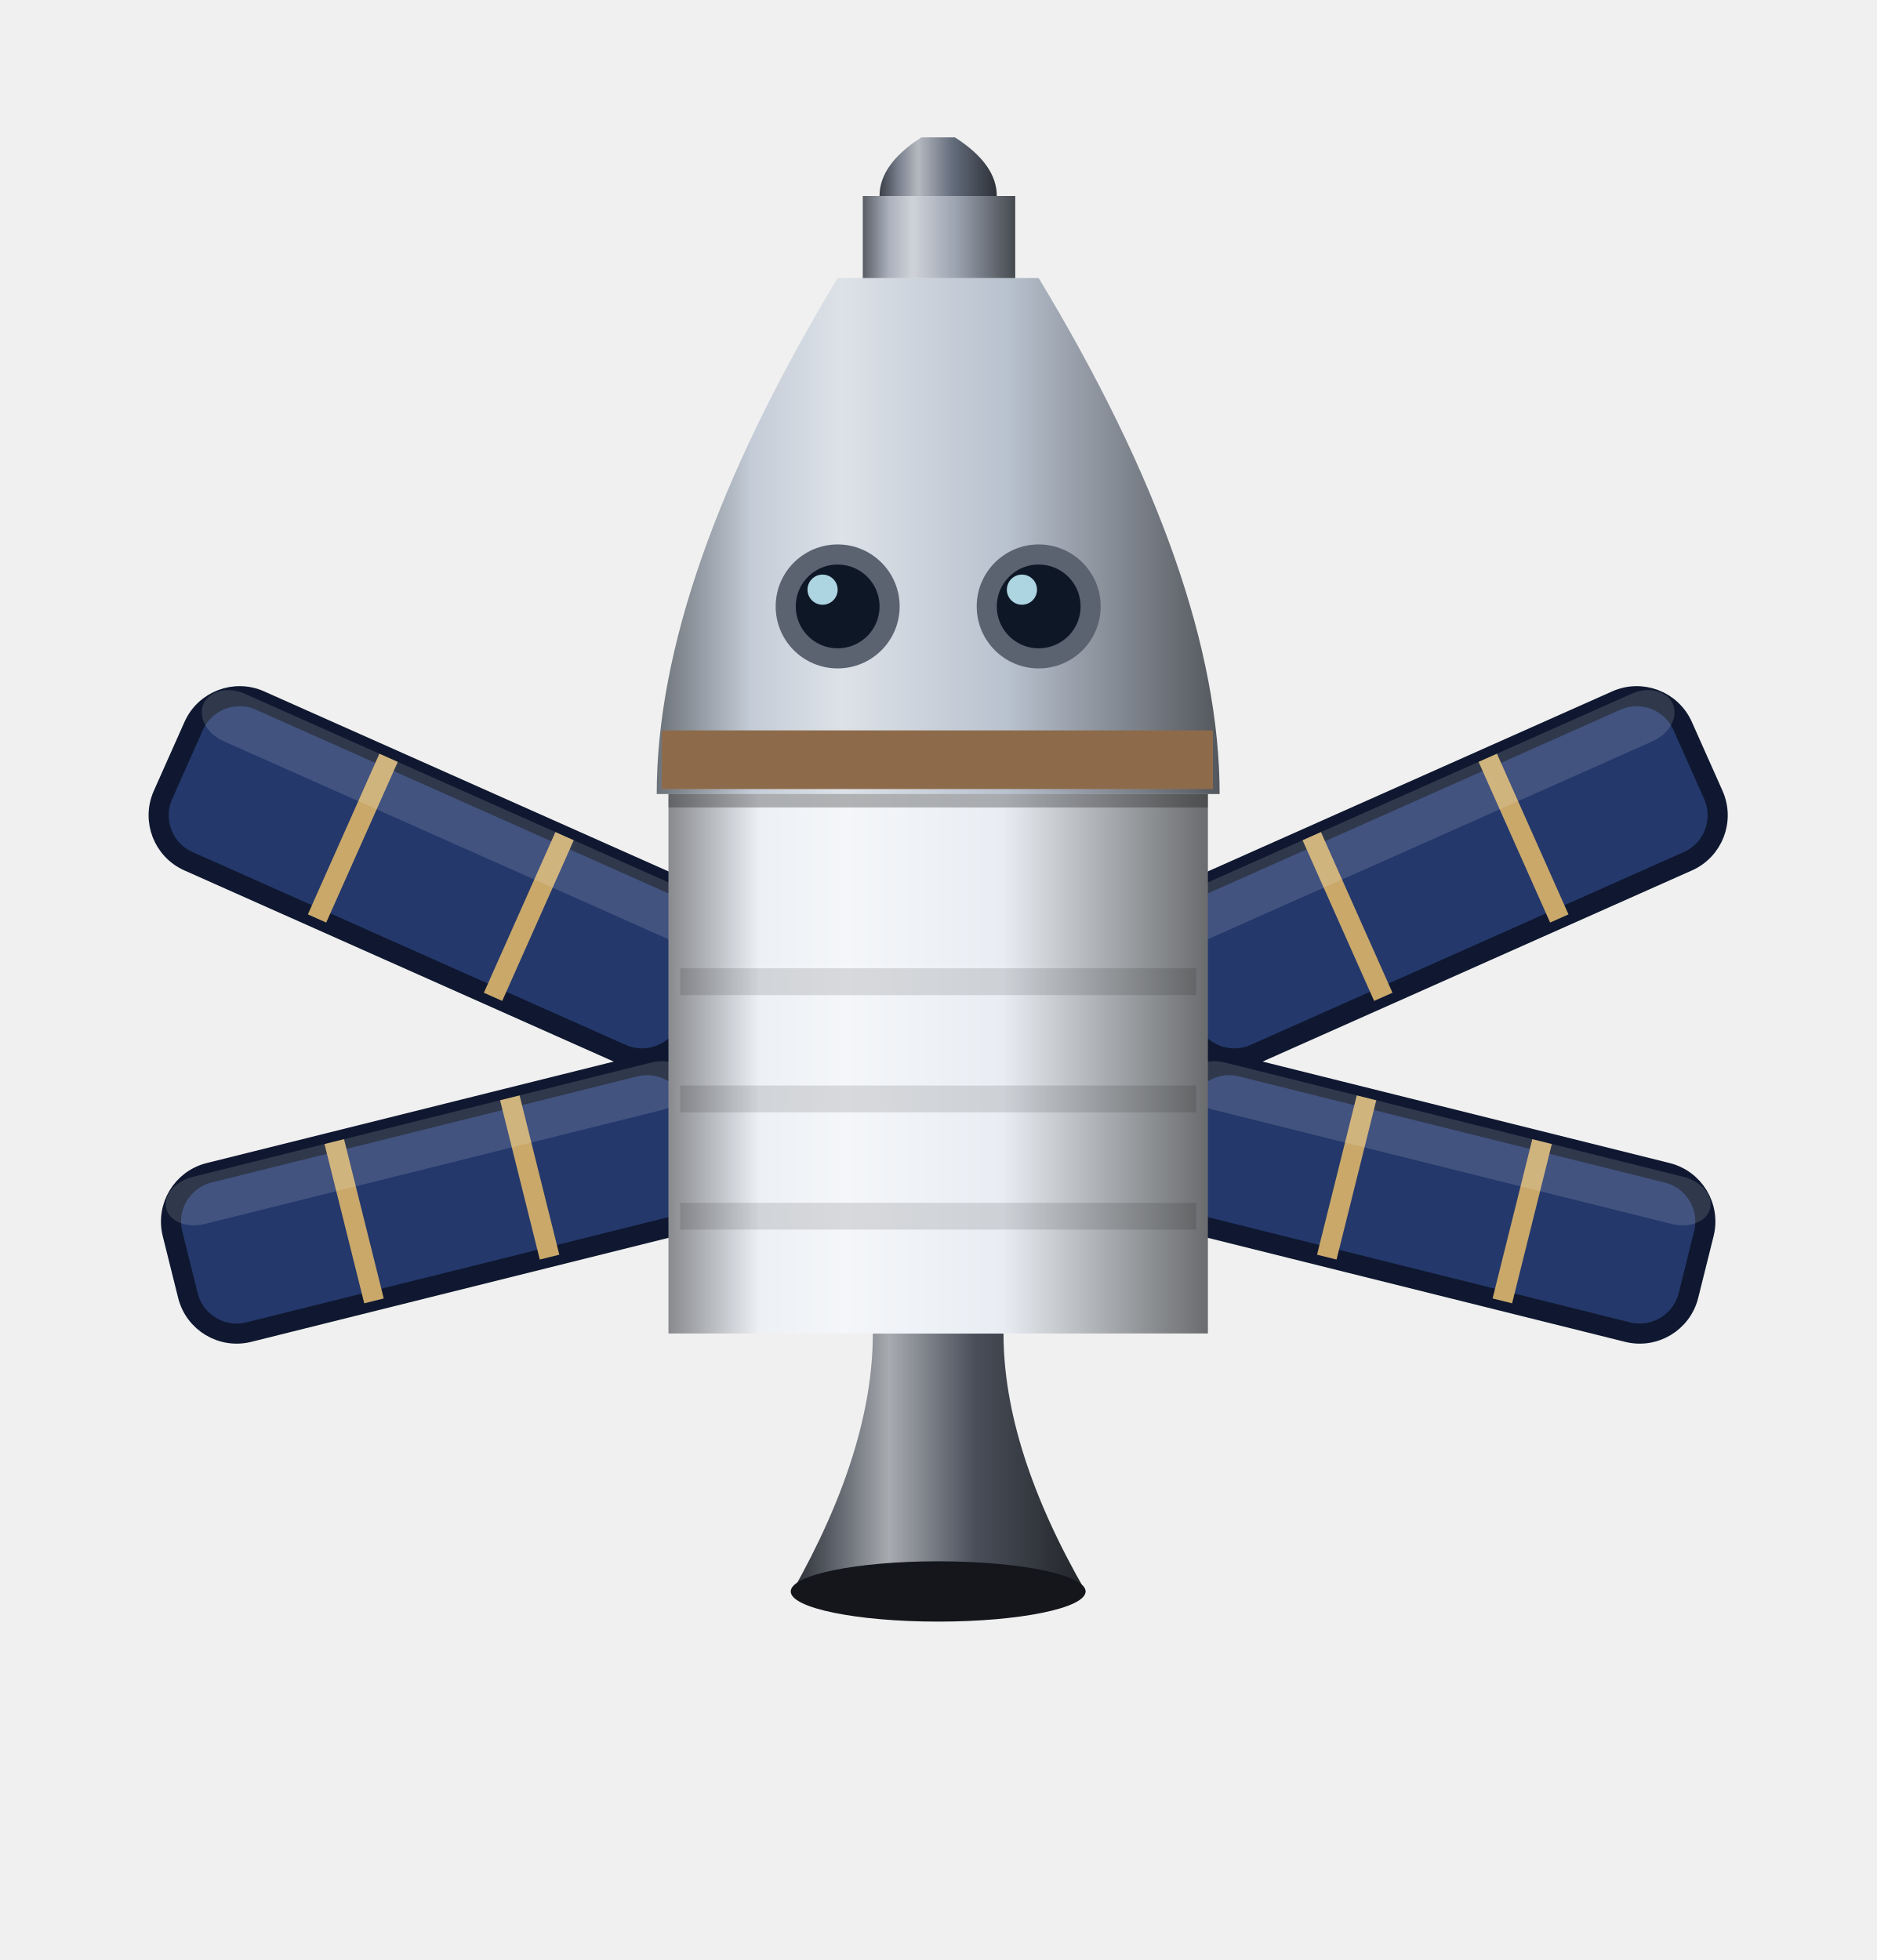
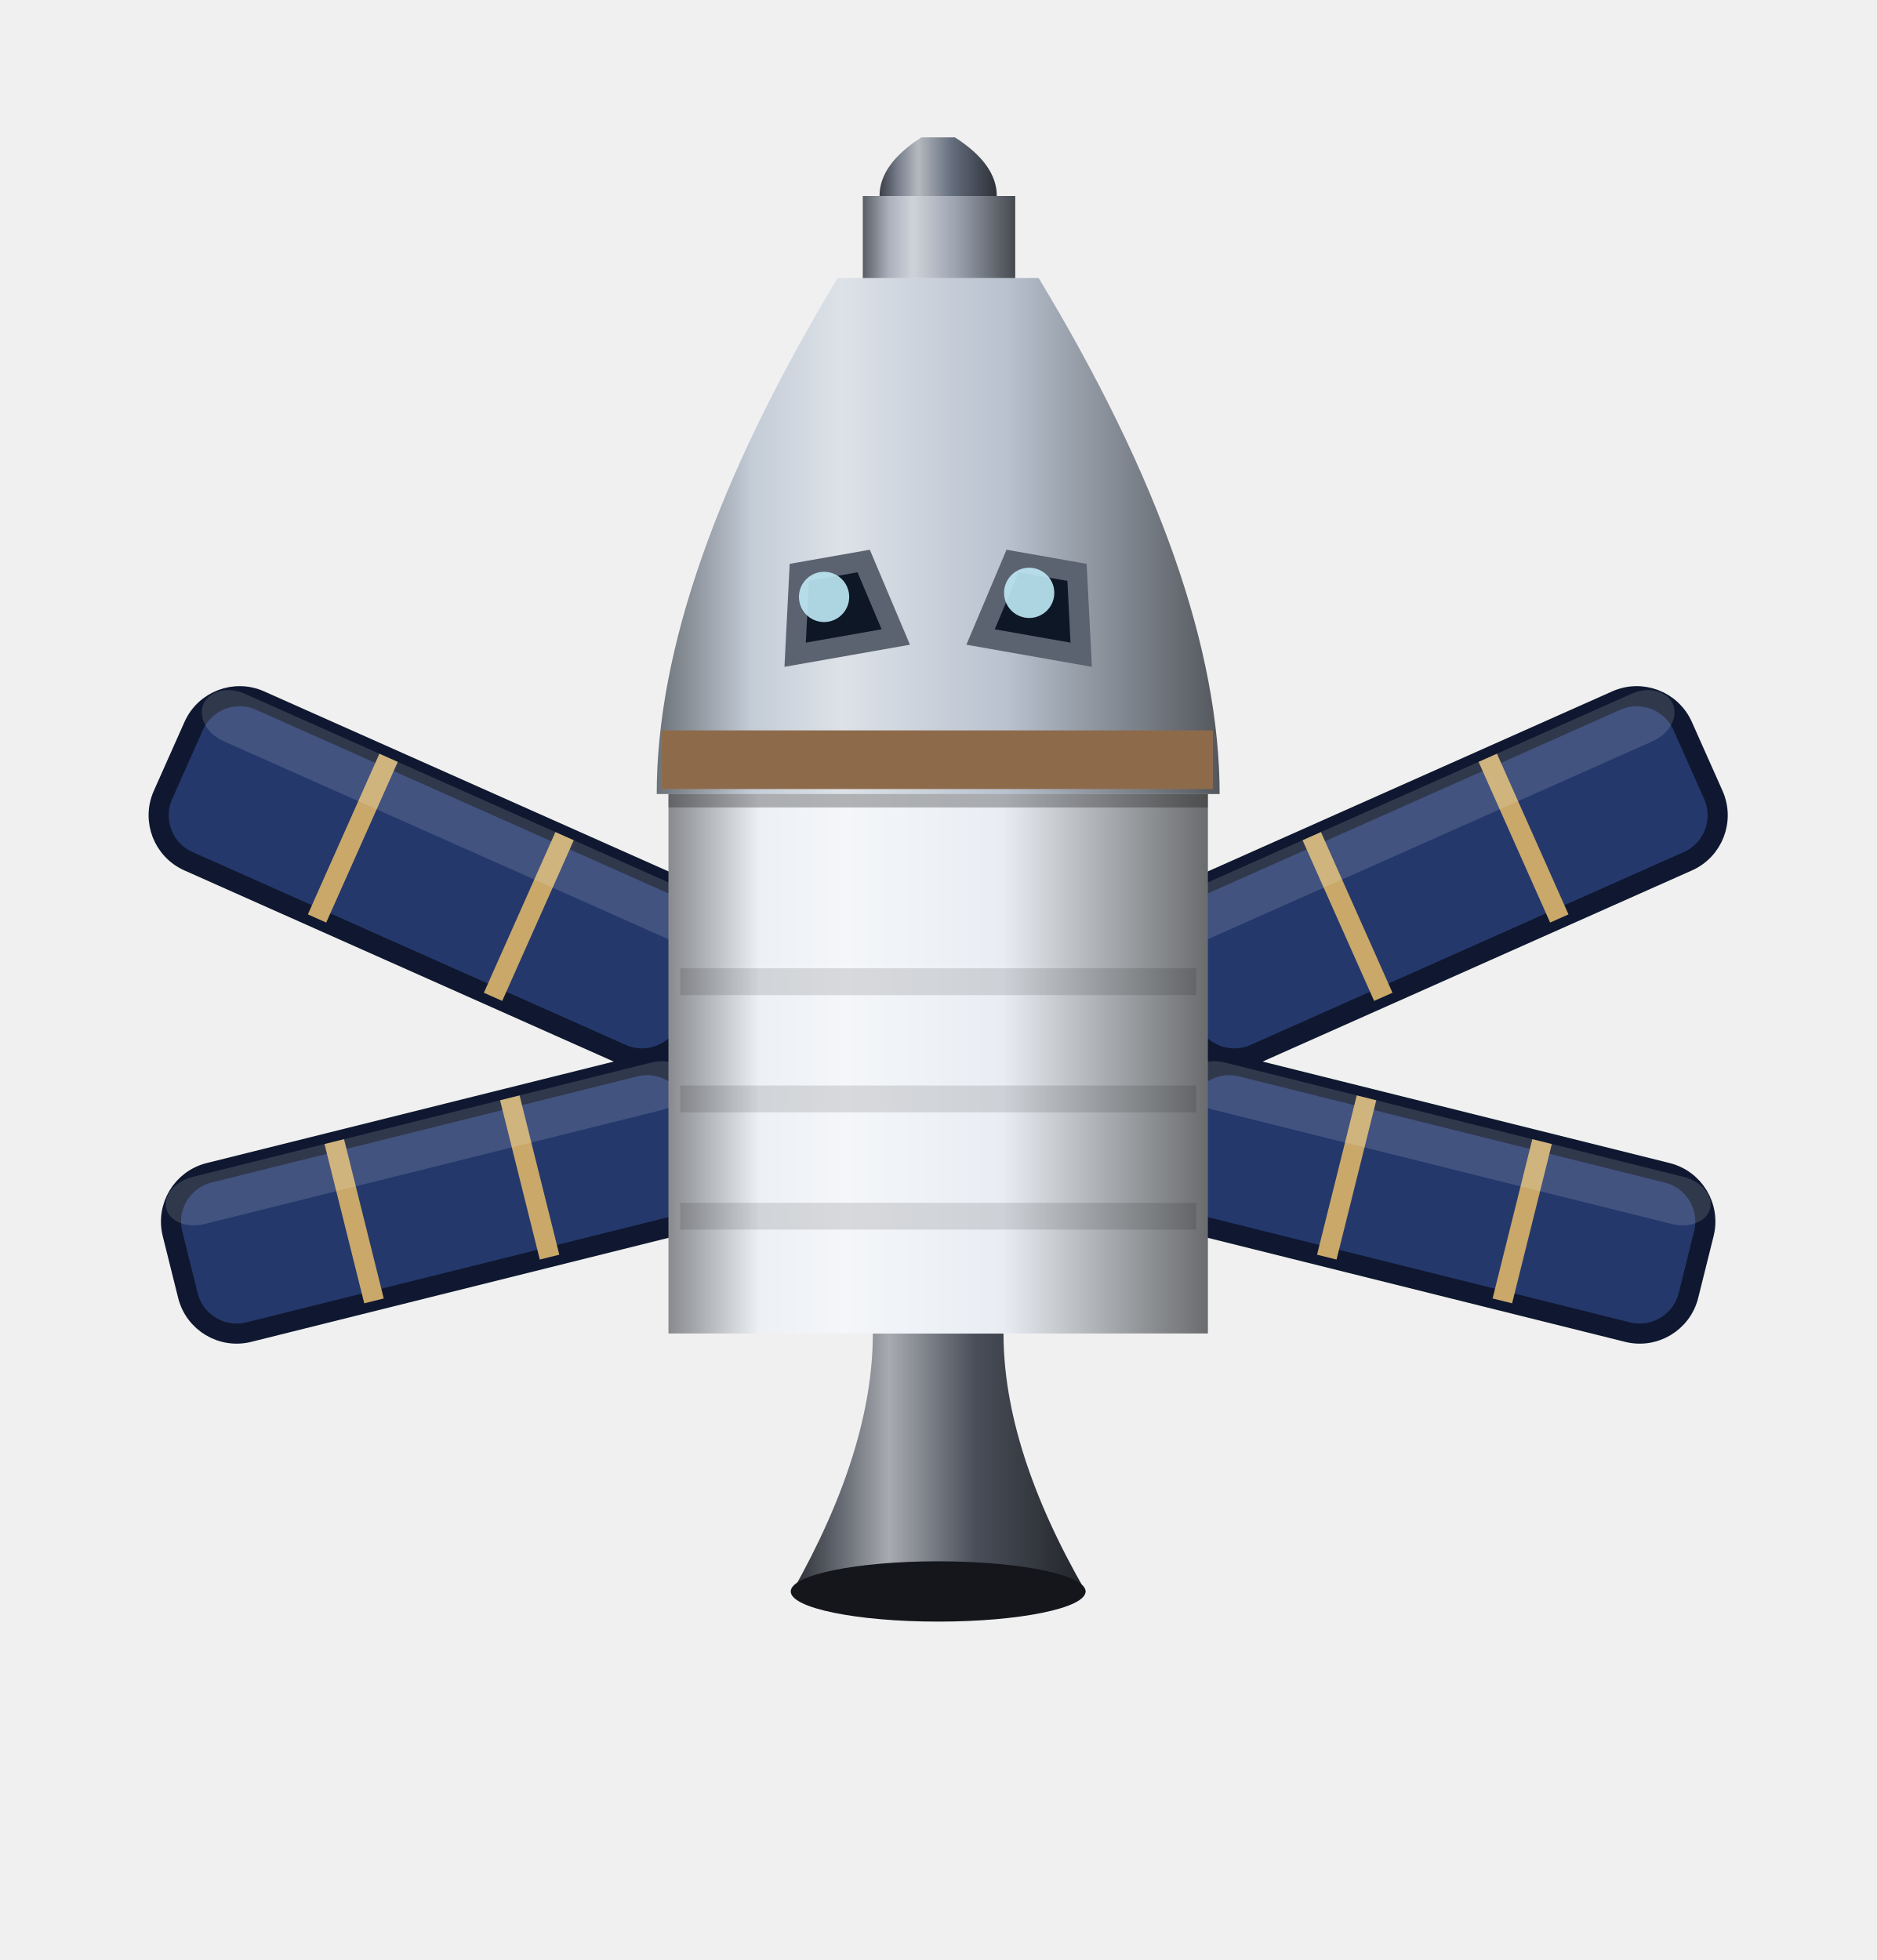
<svg xmlns="http://www.w3.org/2000/svg" viewBox="0 0 112 117" width="112" height="117">
  <defs>
    <linearGradient id="cor-g4a4f5a" x1="0" y1="0" x2="1" y2="0">
      <stop offset="0" stop-color="#2b2e34" />
      <stop offset="0.17" stop-color="#676b74" />
      <stop offset="0.33" stop-color="#a8abb0" />
      <stop offset="0.62" stop-color="#4a4f5a" />
      <stop offset="1" stop-color="#212428" />
    </linearGradient>
    <linearGradient id="cor-ge9edf3" x1="0" y1="0" x2="1" y2="0">
      <stop offset="0" stop-color="#87898d" />
      <stop offset="0.17" stop-color="#edf0f5" />
      <stop offset="0.33" stop-color="#f4f6f9" />
      <stop offset="0.62" stop-color="#e9edf3" />
      <stop offset="1" stop-color="#696b6d" />
    </linearGradient>
    <linearGradient id="cor-gb9c2cf" x1="0" y1="0" x2="1" y2="0">
      <stop offset="0" stop-color="#6b7178" />
      <stop offset="0.17" stop-color="#c4ccd7" />
      <stop offset="0.33" stop-color="#dde2e8" />
      <stop offset="0.62" stop-color="#b9c2cf" />
      <stop offset="1" stop-color="#53575d" />
    </linearGradient>
    <linearGradient id="cor-g9aa2af" x1="0" y1="0" x2="1" y2="0">
      <stop offset="0" stop-color="#595e66" />
      <stop offset="0.17" stop-color="#aab1bc" />
      <stop offset="0.33" stop-color="#cfd2d9" />
      <stop offset="0.62" stop-color="#9aa2af" />
      <stop offset="1" stop-color="#45494f" />
    </linearGradient>
    <linearGradient id="cor-g646d7c" x1="0" y1="0" x2="1" y2="0">
      <stop offset="0" stop-color="#3a3f48" />
      <stop offset="0.17" stop-color="#7d8491" />
      <stop offset="0.33" stop-color="#b5b9c0" />
      <stop offset="0.62" stop-color="#646d7c" />
      <stop offset="1" stop-color="#2d3138" />
    </linearGradient>
  </defs>
  <path d="M52.1 79.6 L59.9 79.6 Q59.9 86.5 64.8 95.0 L47.3 95.0 Q52.1 86.5 52.1 79.6 Z" fill="url(#cor-g4a4f5a)" />
  <ellipse cx="56.0" cy="95.0" rx="8.8" ry="1.8" fill="#14161c" />
  <g transform="rotate(24 42.0 59.3)">
    <rect x="7.7" y="54.1" width="34.3" height="10.5" rx="3" fill="#24386b" stroke="#0f1830" stroke-width="1.2" />
    <line x1="30.6" y1="54.1" x2="30.6" y2="64.6" stroke="#c9a86a" stroke-width="1.2" />
    <line x1="19.1" y1="54.1" x2="19.1" y2="64.6" stroke="#c9a86a" stroke-width="1.2" />
    <rect x="7.7" y="54.1" width="34.3" height="3.1" rx="2" fill="#fff" opacity="0.14" />
  </g>
  <g transform="rotate(-14 42.0 67.7)">
    <rect x="9.8" y="62.8" width="32.2" height="9.8" rx="3" fill="#24386b" stroke="#0f1830" stroke-width="1.2" />
    <line x1="31.3" y1="62.8" x2="31.3" y2="72.6" stroke="#c9a86a" stroke-width="1.2" />
    <line x1="20.5" y1="62.8" x2="20.5" y2="72.6" stroke="#c9a86a" stroke-width="1.2" />
    <rect x="9.8" y="62.8" width="32.2" height="2.9" rx="2" fill="#fff" opacity="0.14" />
  </g>
  <g transform="rotate(-24 70.0 59.3)">
    <rect x="70.0" y="54.1" width="34.3" height="10.5" rx="3" fill="#24386b" stroke="#0f1830" stroke-width="1.2" />
    <line x1="81.4" y1="54.1" x2="81.4" y2="64.6" stroke="#c9a86a" stroke-width="1.2" />
    <line x1="92.9" y1="54.1" x2="92.9" y2="64.6" stroke="#c9a86a" stroke-width="1.2" />
    <rect x="70.0" y="54.1" width="34.3" height="3.1" rx="2" fill="#fff" opacity="0.14" />
  </g>
  <g transform="rotate(14 70.0 67.7)">
    <rect x="70.0" y="62.8" width="32.2" height="9.8" rx="3" fill="#24386b" stroke="#0f1830" stroke-width="1.2" />
    <line x1="80.7" y1="62.8" x2="80.7" y2="72.6" stroke="#c9a86a" stroke-width="1.2" />
    <line x1="91.5" y1="62.8" x2="91.5" y2="72.6" stroke="#c9a86a" stroke-width="1.2" />
    <rect x="70.0" y="62.8" width="32.2" height="2.9" rx="2" fill="#fff" opacity="0.14" />
  </g>
  <rect x="39.9" y="47.4" width="32.2" height="32.2" fill="url(#cor-ge9edf3)" />
  <rect x="40.6" y="71.8" width="30.8" height="1.6" fill="#000" opacity="0.12" />
  <rect x="40.6" y="64.8" width="30.8" height="1.6" fill="#000" opacity="0.12" />
  <rect x="40.6" y="57.8" width="30.8" height="1.6" fill="#000" opacity="0.12" />
  <rect x="39.9" y="46.6" width="32.2" height="1.6" fill="#000" opacity="0.28" />
  <path d="M39.2 47.4 Q39.2 34.5 50.0 16.6 L62.0 16.6 Q72.8 34.5 72.8 47.4 Z" fill="url(#cor-gb9c2cf)" />
  <rect x="39.5" y="43.6" width="32.9" height="3.5" fill="#8d6b4a" opacity="1" />
-   <circle cx="50.0" cy="36.2" r="3.1" fill="#0e1726" stroke="#5b6270" stroke-width="1.2" />
-   <circle cx="49.1" cy="35.2" r="0.9" fill="#bfe9f5" opacity="0.9" />
-   <circle cx="62.0" cy="36.2" r="3.1" fill="#0e1726" stroke="#5b6270" stroke-width="1.2" />
-   <circle cx="61.0" cy="35.2" r="0.9" fill="#bfe9f5" opacity="0.9" />
+   <g transform="rotate(-10 50.0 36.2)">
+     <path d="M48.1 33.8 L52.0 33.8 L53.1 38.6 L47.0 38.6 Z" fill="#0e1726" stroke="#5b6270" stroke-width="1.2" />
+     <circle cx="49.3" cy="35.5" r="1.5" fill="#bfe9f5" opacity="0.9" />
+   </g>
+   <g transform="rotate(10 62.0 36.2)">
+     <path d="M60.0 33.8 L63.9 33.8 L65.0 38.6 L58.9 38.6 Z" fill="#0e1726" stroke="#5b6270" stroke-width="1.2" />
+     <circle cx="61.3" cy="35.5" r="1.5" fill="#bfe9f5" opacity="0.9" />
+   </g>
  <rect x="51.5" y="11.7" width="9.1" height="4.9" fill="url(#cor-g9aa2af)" />
  <path d="M52.5 11.7 Q52.5 9.8 55.0 8.2 L57.0 8.2 Q59.5 9.8 59.5 11.7 Z" fill="url(#cor-g646d7c)" />
</svg>
